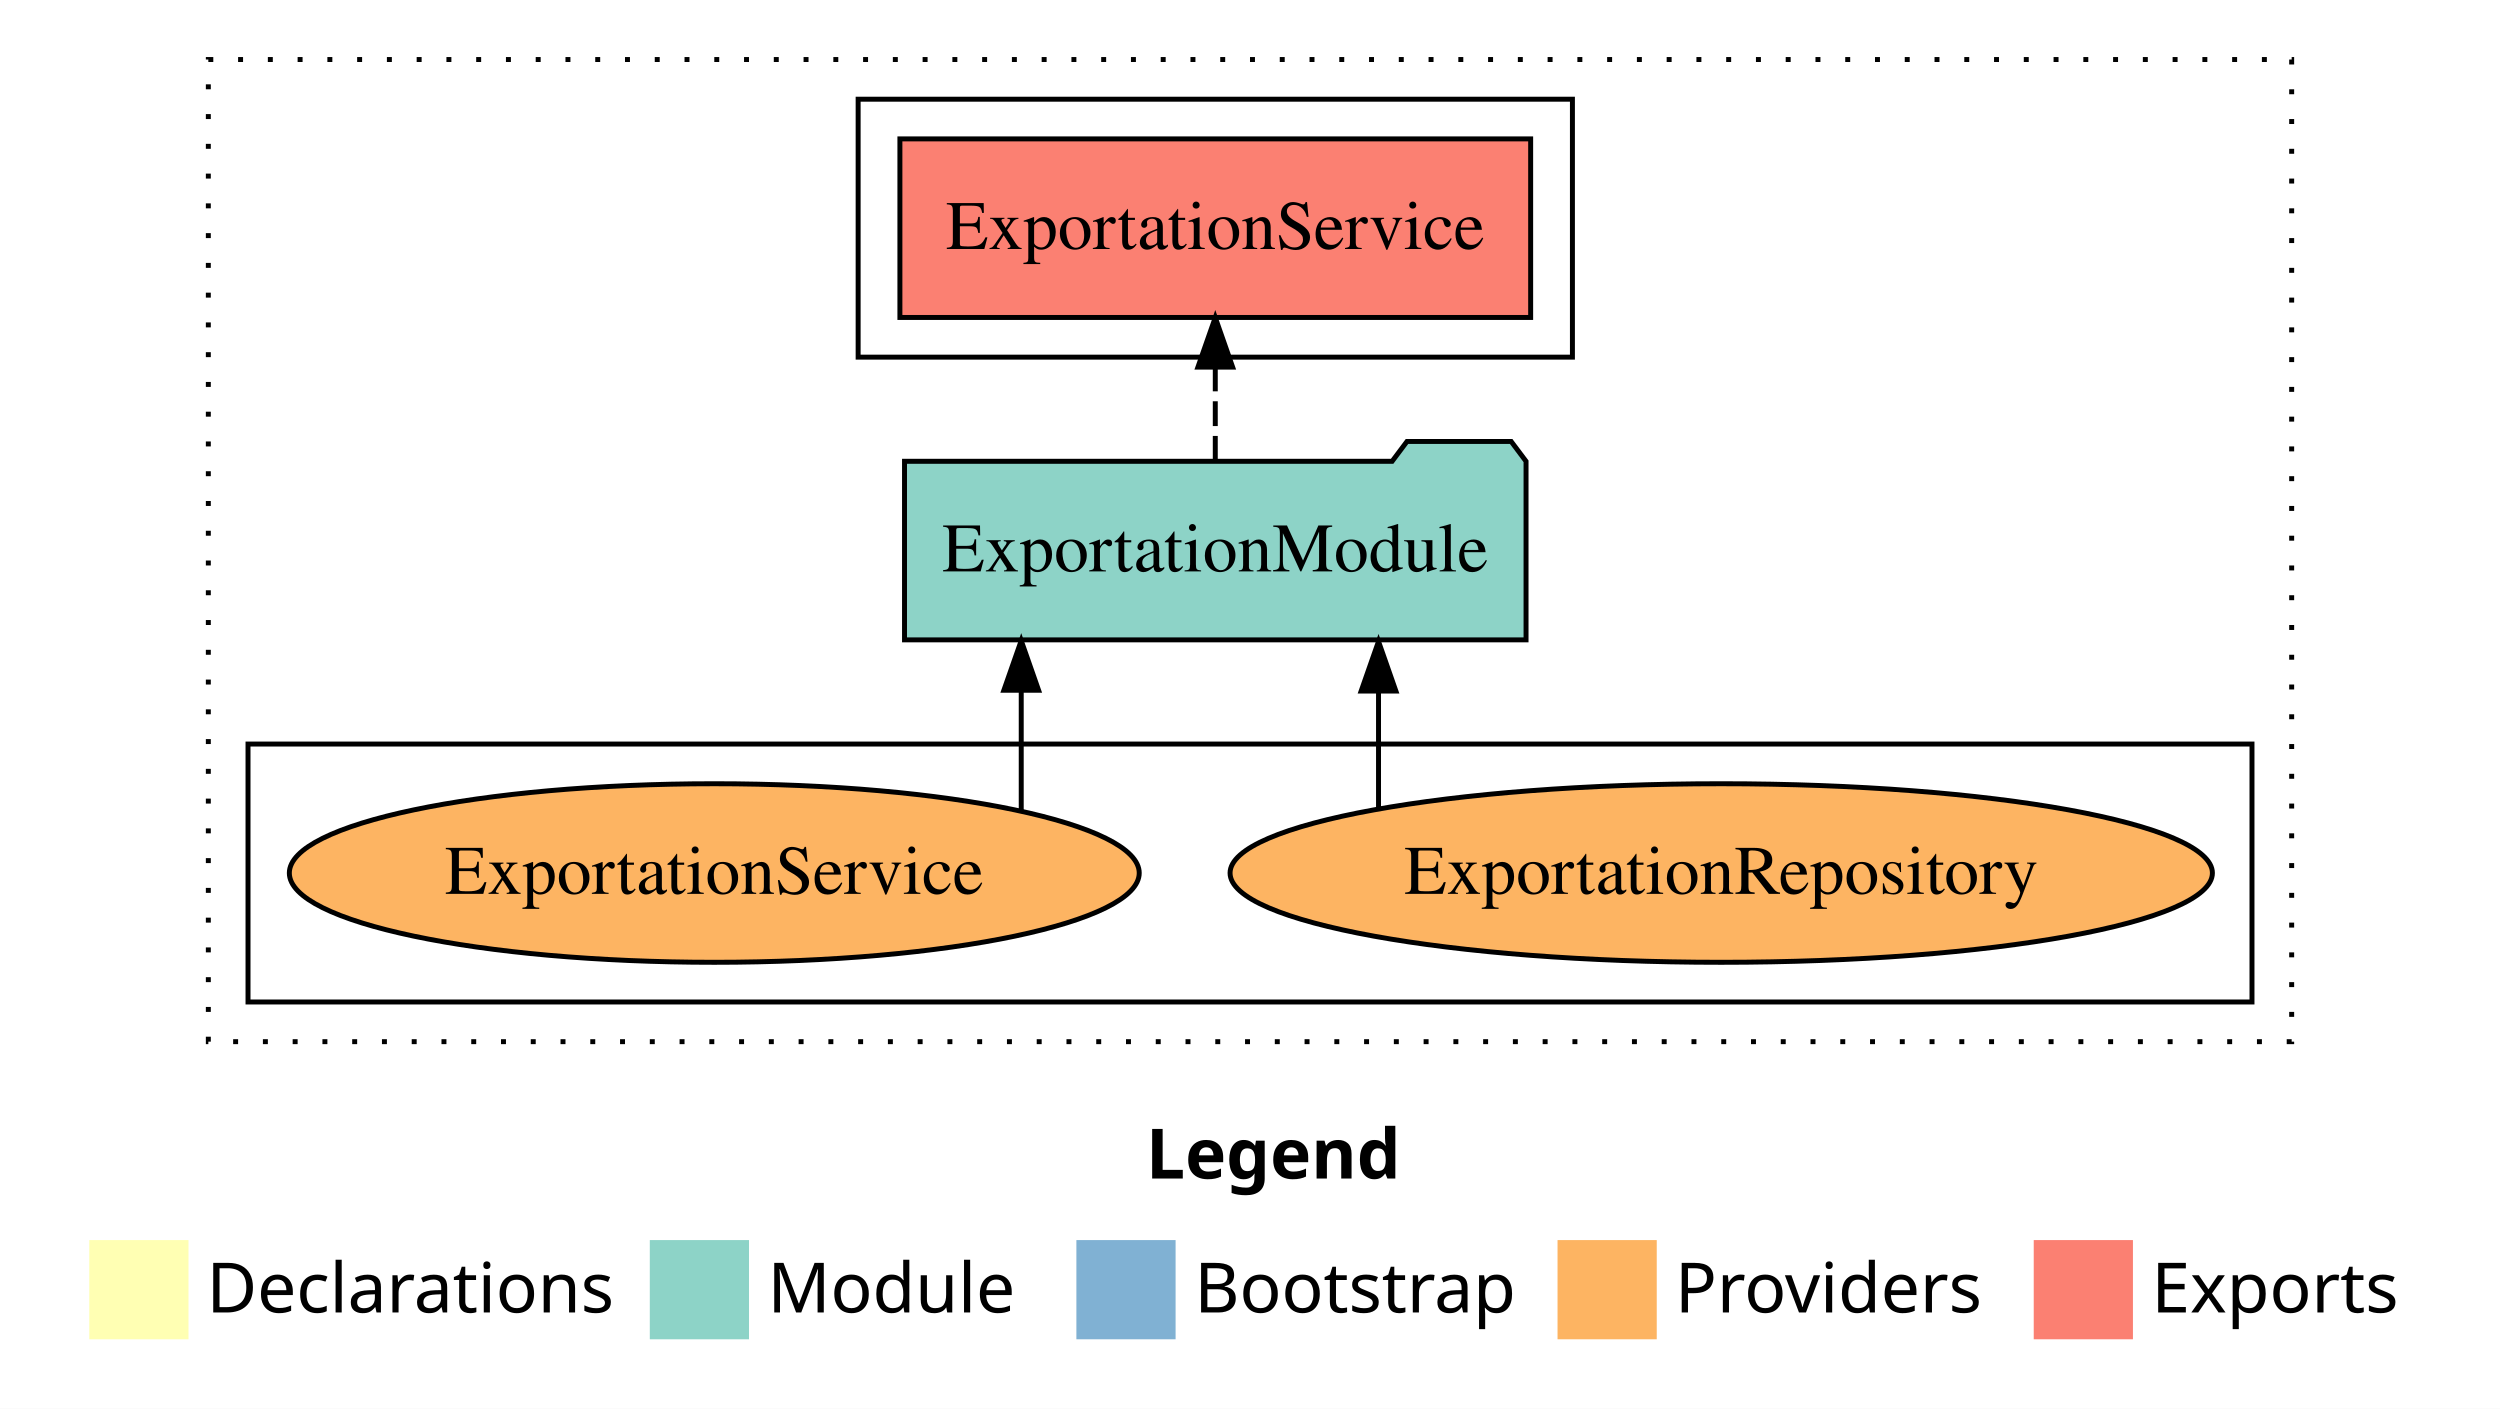
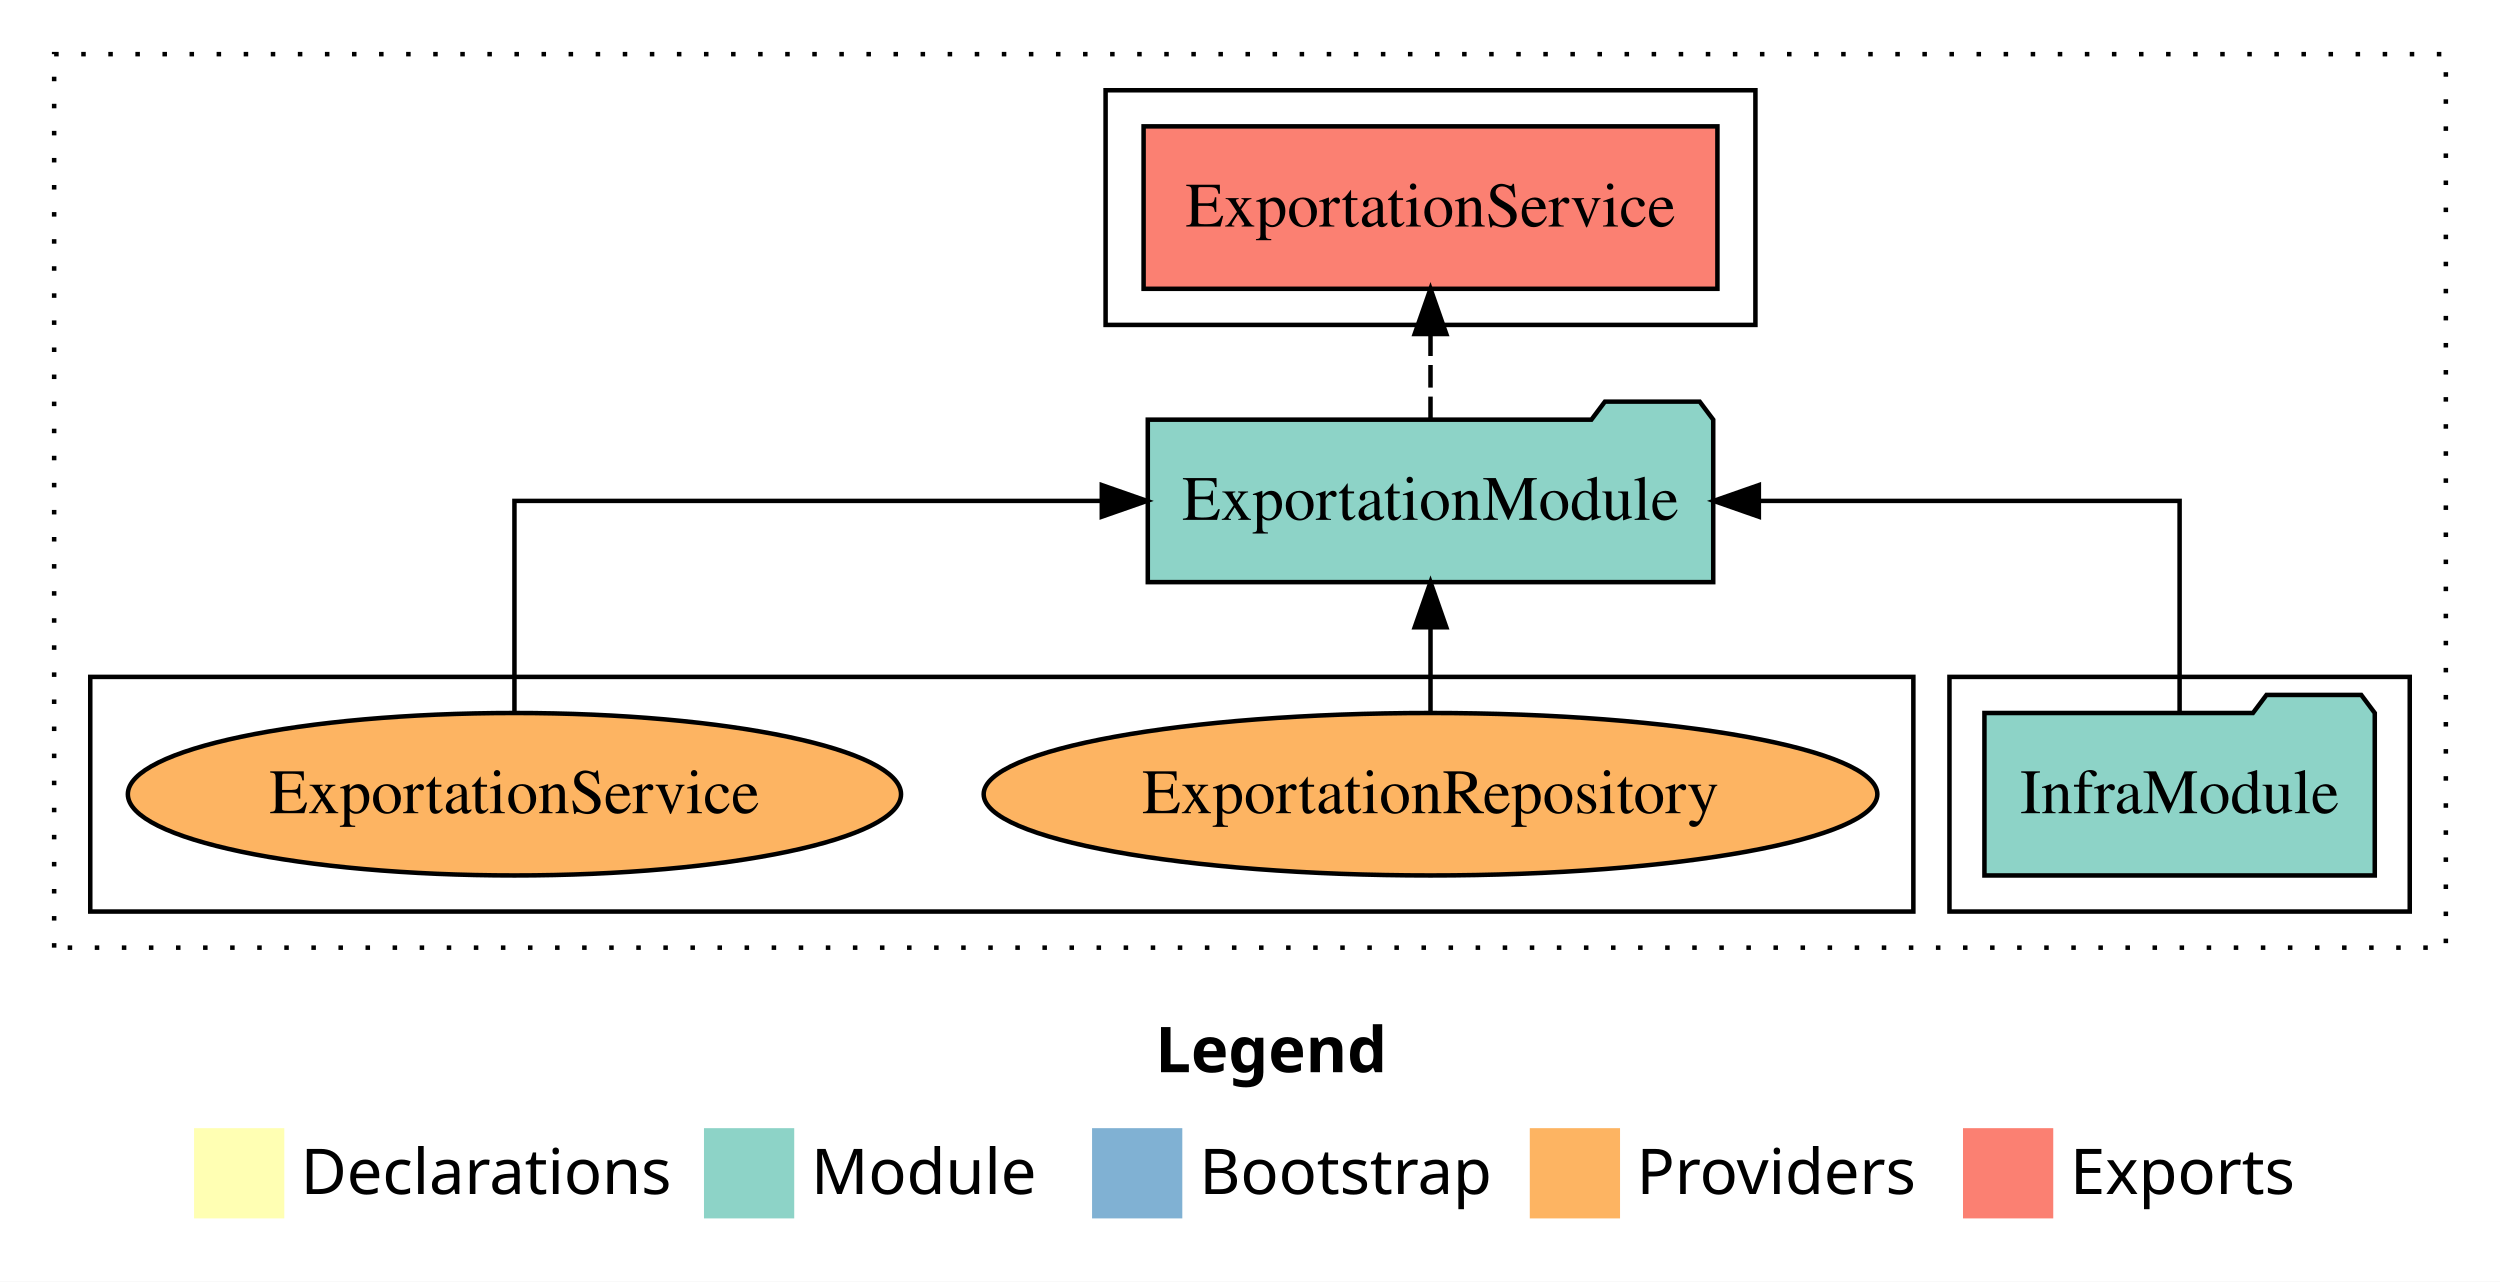
- <svg xmlns="http://www.w3.org/2000/svg" width="504pt" height="284pt" viewBox="0.00 0.00 504.00 284.00">
+ <svg xmlns="http://www.w3.org/2000/svg" width="554pt" height="284pt" viewBox="0.00 0.00 554.00 284.00">
  <g id="graph0" class="graph" transform="scale(1 1) rotate(0) translate(4 280)">
-     <polygon fill="white" stroke="transparent" points="-4,4 -4,-280 500,-280 500,4 -4,4" />
-     <text text-anchor="start" x="227.01" y="-42.4" font-family="sans-serif" font-weight="bold" font-size="14.00">Legend</text>
-     <polygon fill="#ffffb3" stroke="transparent" points="14,-10 14,-30 34,-30 34,-10 14,-10" />
-     <text text-anchor="start" x="37.63" y="-15.4" font-family="sans-serif" font-size="14.00">  Declarations</text>
-     <polygon fill="#8dd3c7" stroke="transparent" points="127,-10 127,-30 147,-30 147,-10 127,-10" />
-     <text text-anchor="start" x="150.73" y="-15.4" font-family="sans-serif" font-size="14.00">  Module</text>
-     <polygon fill="#80b1d3" stroke="transparent" points="213,-10 213,-30 233,-30 233,-10 213,-10" />
-     <text text-anchor="start" x="236.78" y="-15.4" font-family="sans-serif" font-size="14.00">  Bootstrap</text>
-     <polygon fill="#fdb462" stroke="transparent" points="310,-10 310,-30 330,-30 330,-10 310,-10" />
-     <text text-anchor="start" x="333.67" y="-15.4" font-family="sans-serif" font-size="14.00">  Providers</text>
-     <polygon fill="#fb8072" stroke="transparent" points="406,-10 406,-30 426,-30 426,-10 406,-10" />
-     <text text-anchor="start" x="429.73" y="-15.4" font-family="sans-serif" font-size="14.00">  Exports</text>
+     <polygon fill="white" stroke="transparent" points="-4,4 -4,-280 550,-280 550,4 -4,4" />
+     <text text-anchor="start" x="252.01" y="-42.4" font-family="sans-serif" font-weight="bold" font-size="14.00">Legend</text>
+     <polygon fill="#ffffb3" stroke="transparent" points="39,-10 39,-30 59,-30 59,-10 39,-10" />
+     <text text-anchor="start" x="62.63" y="-15.4" font-family="sans-serif" font-size="14.00">  Declarations</text>
+     <polygon fill="#8dd3c7" stroke="transparent" points="152,-10 152,-30 172,-30 172,-10 152,-10" />
+     <text text-anchor="start" x="175.73" y="-15.4" font-family="sans-serif" font-size="14.00">  Module</text>
+     <polygon fill="#80b1d3" stroke="transparent" points="238,-10 238,-30 258,-30 258,-10 238,-10" />
+     <text text-anchor="start" x="261.78" y="-15.4" font-family="sans-serif" font-size="14.00">  Bootstrap</text>
+     <polygon fill="#fdb462" stroke="transparent" points="335,-10 335,-30 355,-30 355,-10 335,-10" />
+     <text text-anchor="start" x="358.67" y="-15.4" font-family="sans-serif" font-size="14.00">  Providers</text>
+     <polygon fill="#fb8072" stroke="transparent" points="431,-10 431,-30 451,-30 451,-10 431,-10" />
+     <text text-anchor="start" x="454.73" y="-15.4" font-family="sans-serif" font-size="14.00">  Exports</text>
    <g id="clust1" class="cluster">
-       <polygon fill="none" stroke="black" stroke-dasharray="1,5" points="38,-70 38,-268 458,-268 458,-70 38,-70" />
+       <polygon fill="none" stroke="black" stroke-dasharray="1,5" points="8,-70 8,-268 538,-268 538,-70 8,-70" />
+     </g>
+     <g id="clust3" class="cluster">
+       <polygon fill="none" stroke="black" points="428,-78 428,-130 530,-130 530,-78 428,-78" />
    </g>
    <g id="clust4" class="cluster">
-       <polygon fill="none" stroke="black" points="169,-208 169,-260 313,-260 313,-208 169,-208" />
+       <polygon fill="none" stroke="black" points="241,-208 241,-260 385,-260 385,-208 241,-208" />
    </g>
    <g id="clust6" class="cluster">
-       <polygon fill="none" stroke="black" points="46,-78 46,-130 450,-130 450,-78 46,-78" />
+       <polygon fill="none" stroke="black" points="16,-78 16,-130 420,-130 420,-78 16,-78" />
    </g>
    <g id="node1" class="node">
-       <polygon fill="#fb8072" stroke="black" points="304.58,-252 177.42,-252 177.42,-216 304.58,-216 304.58,-252" />
-       <text text-anchor="middle" x="241" y="-229.8" font-family="Times,serif" font-size="14.00">ExportationService </text>
+       <polygon fill="#8dd3c7" stroke="black" points="522.25,-122 519.25,-126 498.25,-126 495.25,-122 435.75,-122 435.75,-86 522.25,-86 522.25,-122" />
+       <text text-anchor="middle" x="479" y="-99.8" font-family="Times,serif" font-size="14.00">InfraModule</text>
    </g>
    <g id="node2" class="node">
-       <polygon fill="#8dd3c7" stroke="black" points="303.65,-187 300.65,-191 279.65,-191 276.65,-187 178.35,-187 178.35,-151 303.65,-151 303.65,-187" />
-       <text text-anchor="middle" x="241" y="-164.8" font-family="Times,serif" font-size="14.00">ExportationModule</text>
+       <polygon fill="#8dd3c7" stroke="black" points="375.65,-187 372.65,-191 351.65,-191 348.65,-187 250.35,-187 250.35,-151 375.65,-151 375.65,-187" />
+       <text text-anchor="middle" x="313" y="-164.8" font-family="Times,serif" font-size="14.00">ExportationModule</text>
    </g>
    <g id="edge1" class="edge">
-       <path fill="none" stroke="black" stroke-dasharray="5,2" d="M241,-187.11C241,-187.11 241,-205.99 241,-205.99" />
-       <polygon fill="black" stroke="black" points="237.5,-205.99 241,-215.99 244.5,-205.99 237.5,-205.99" />
+       <path fill="none" stroke="black" d="M479,-122.11C479,-141.34 479,-169 479,-169 479,-169 385.76,-169 385.76,-169" />
+       <polygon fill="black" stroke="black" points="385.76,-165.5 375.76,-169 385.76,-172.5 385.76,-165.5" />
    </g>
    <g id="node3" class="node">
-       <ellipse fill="#fdb462" stroke="black" cx="343" cy="-104" rx="99.02" ry="18" />
-       <text text-anchor="middle" x="343" y="-99.8" font-family="Times,serif" font-size="14.00">ExportationRepository</text>
+       <polygon fill="#fb8072" stroke="black" points="376.58,-252 249.42,-252 249.42,-216 376.58,-216 376.58,-252" />
+       <text text-anchor="middle" x="313" y="-229.8" font-family="Times,serif" font-size="14.00">ExportationService </text>
    </g>
    <g id="edge2" class="edge">
-       <path fill="none" stroke="black" d="M273.91,-117.15C273.91,-117.15 273.91,-140.69 273.91,-140.69" />
-       <polygon fill="black" stroke="black" points="270.41,-140.69 273.91,-150.69 277.41,-140.69 270.41,-140.69" />
+       <path fill="none" stroke="black" stroke-dasharray="5,2" d="M313,-187.11C313,-187.11 313,-205.99 313,-205.99" />
+       <polygon fill="black" stroke="black" points="309.5,-205.99 313,-215.99 316.5,-205.99 309.5,-205.99" />
    </g>
    <g id="node4" class="node">
-       <ellipse fill="#fdb462" stroke="black" cx="140" cy="-104" rx="85.67" ry="18" />
-       <text text-anchor="middle" x="140" y="-99.8" font-family="Times,serif" font-size="14.00">ExportationService</text>
+       <ellipse fill="#fdb462" stroke="black" cx="313" cy="-104" rx="99.02" ry="18" />
+       <text text-anchor="middle" x="313" y="-99.8" font-family="Times,serif" font-size="14.00">ExportationRepository</text>
    </g>
    <g id="edge3" class="edge">
-       <path fill="none" stroke="black" d="M201.88,-116.53C201.88,-116.53 201.88,-140.85 201.88,-140.85" />
-       <polygon fill="black" stroke="black" points="198.38,-140.85 201.88,-150.85 205.38,-140.85 198.38,-140.85" />
+       <path fill="none" stroke="black" d="M313,-122.11C313,-122.11 313,-140.99 313,-140.99" />
+       <polygon fill="black" stroke="black" points="309.5,-140.99 313,-150.99 316.5,-140.99 309.5,-140.99" />
+     </g>
+     <g id="node5" class="node">
+       <ellipse fill="#fdb462" stroke="black" cx="110" cy="-104" rx="85.67" ry="18" />
+       <text text-anchor="middle" x="110" y="-99.8" font-family="Times,serif" font-size="14.00">ExportationService</text>
+     </g>
+     <g id="edge4" class="edge">
+       <path fill="none" stroke="black" d="M110,-122.11C110,-141.34 110,-169 110,-169 110,-169 240.16,-169 240.16,-169" />
+       <polygon fill="black" stroke="black" points="240.16,-172.5 250.16,-169 240.16,-165.5 240.16,-172.5" />
    </g>
  </g>
</svg>
